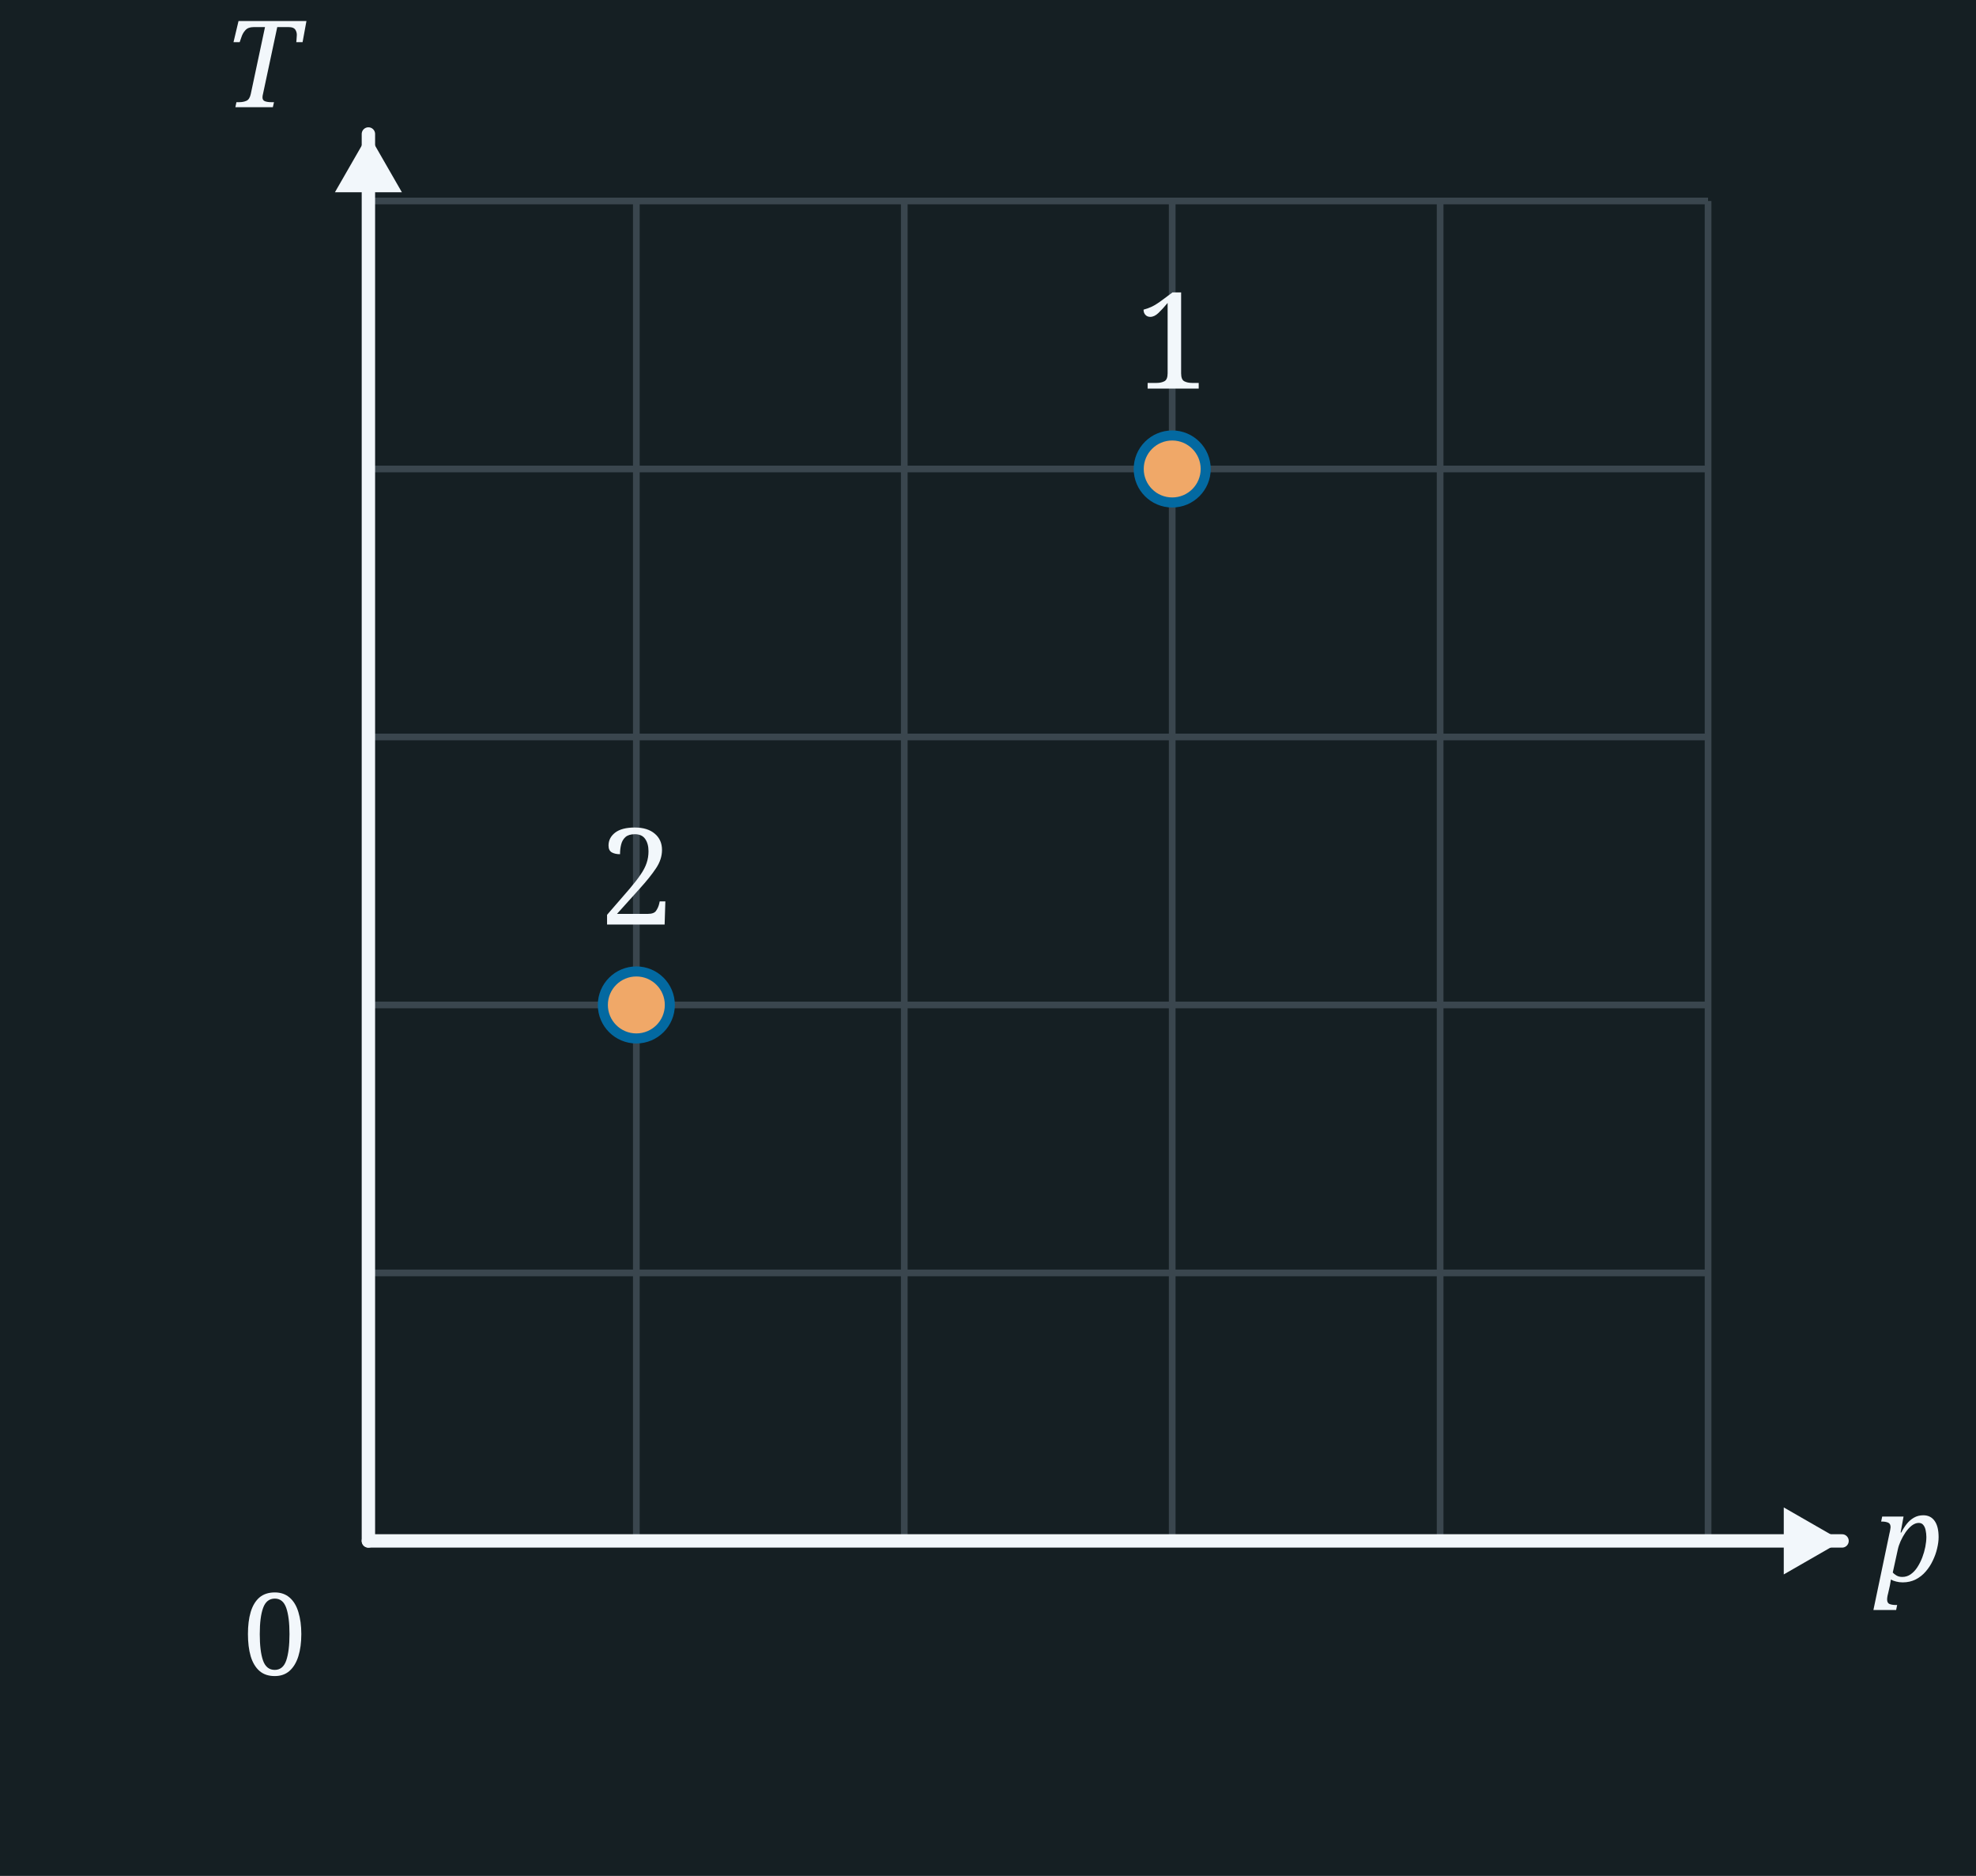
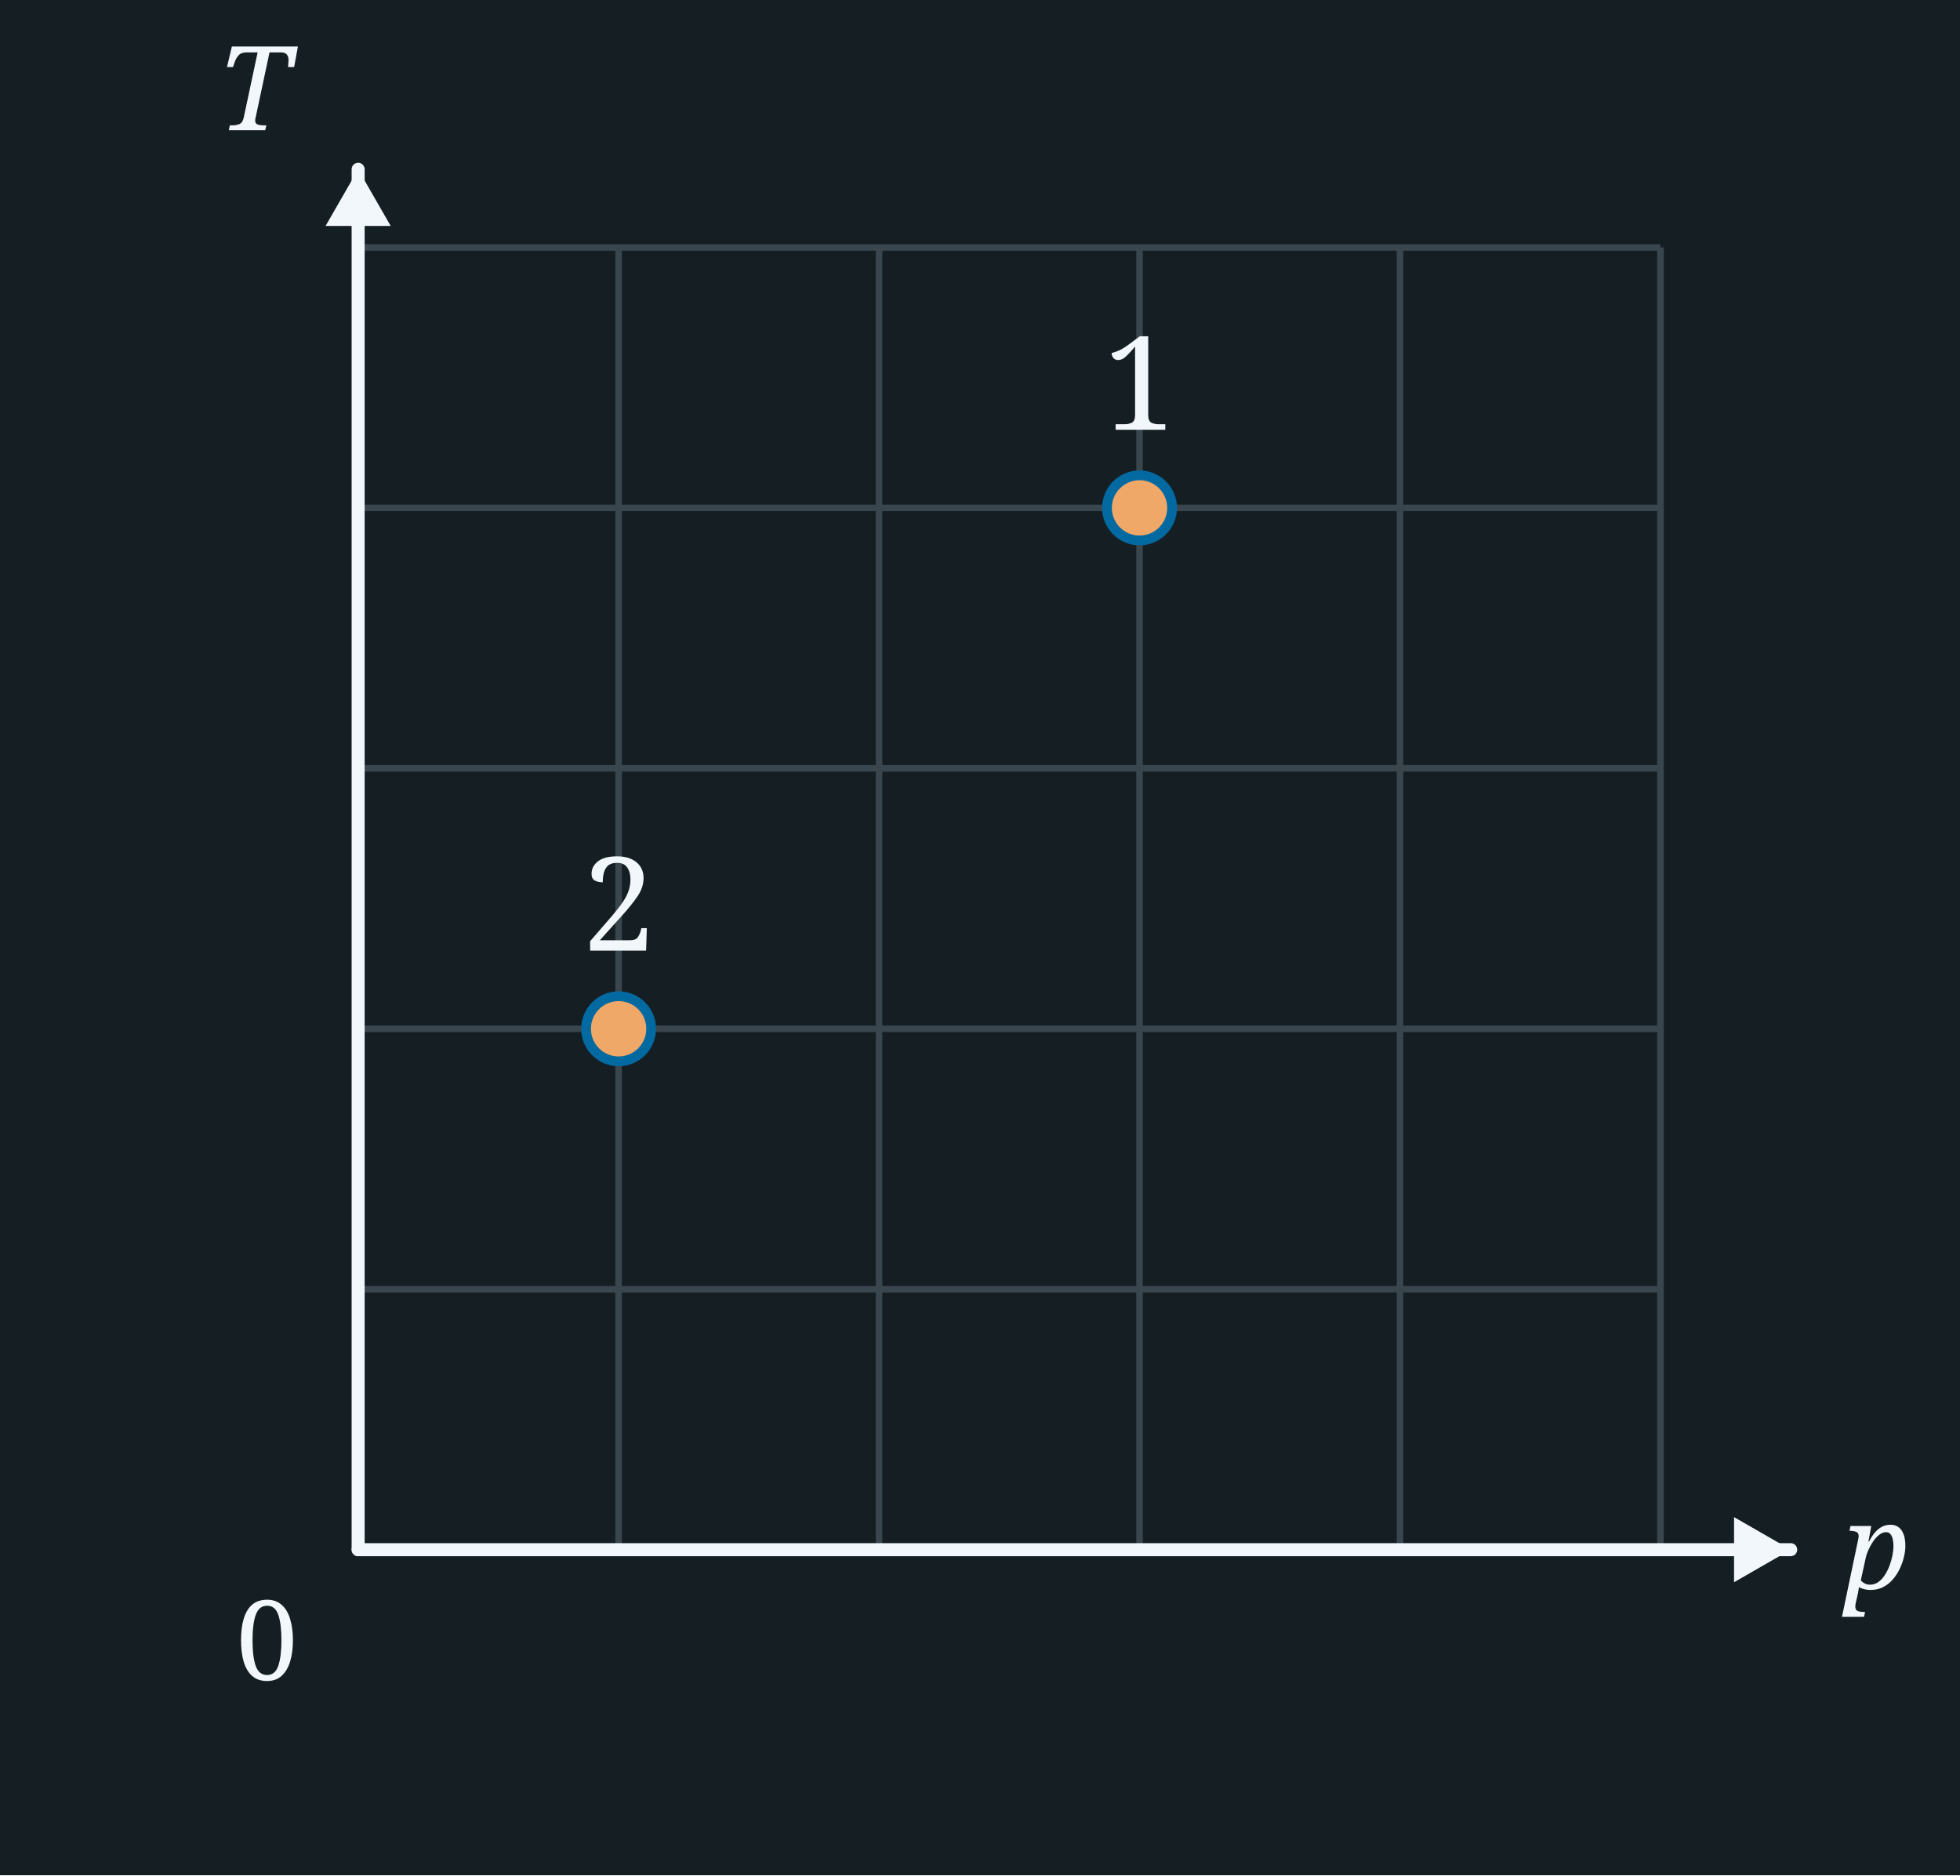
- <svg xmlns="http://www.w3.org/2000/svg" width="295" height="280" viewBox="0 0 295 280">
-   <rect x="0" y="0" width="295" height="280" fill="#151F23" />
-   <line x1="55" y1="30" x2="55" y2="230" stroke="#3A464E" stroke-width="1" />
-   <line x1="95" y1="30" x2="95" y2="230" stroke="#3A464E" stroke-width="1" />
-   <line x1="135" y1="30" x2="135" y2="230" stroke="#3A464E" stroke-width="1" />
-   <line x1="175" y1="30" x2="175" y2="230" stroke="#3A464E" stroke-width="1" />
-   <line x1="215" y1="30" x2="215" y2="230" stroke="#3A464E" stroke-width="1" />
-   <line x1="255" y1="30" x2="255" y2="230" stroke="#3A464E" stroke-width="1" />
-   <line x1="55" y1="30" x2="255" y2="30" stroke="#3A464E" stroke-width="1" />
-   <line x1="55" y1="70" x2="255" y2="70" stroke="#3A464E" stroke-width="1" />
-   <line x1="55" y1="110" x2="255" y2="110" stroke="#3A464E" stroke-width="1" />
-   <line x1="55" y1="150" x2="255" y2="150" stroke="#3A464E" stroke-width="1" />
-   <line x1="55" y1="190" x2="255" y2="190" stroke="#3A464E" stroke-width="1" />
-   <line x1="55" y1="230" x2="255" y2="230" stroke="#3A464E" stroke-width="1" />
-   <line x1="55.0" y1="230.0" x2="55.0" y2="20.0" stroke="#F2F7FB" stroke-width="2" stroke-linecap="round" />
-   <polygon points="55.0,20.0 60.0,28.7 50.0,28.7" fill="#F2F7FB" />
-   <line x1="55.0" y1="230.0" x2="275.0" y2="230.0" stroke="#F2F7FB" stroke-width="2" stroke-linecap="round" />
-   <polygon points="275.0,230.0 266.3,235.0 266.3,225.0" fill="#F2F7FB" />
-   <text x="41.0" y="250.0" font-family="Georgia, serif" font-weight="normal" font-size="17" fill="#F2F7FB" text-anchor="middle">0</text>
-   <text x="39.0" y="16.0" font-family="Georgia, serif" font-style="italic" font-weight="normal" font-size="18" fill="#F2F7FB" text-anchor="middle">T</text>
-   <text x="285.0" y="236.0" font-family="Georgia, serif" font-style="italic" font-weight="normal" font-size="18" fill="#F2F7FB" text-anchor="middle">p</text>
-   <circle cx="175.0" cy="70.0" r="5" fill="#f0a868" stroke="#0369a1" stroke-width="1.5" />
-   <circle cx="95.0" cy="150.0" r="5" fill="#f0a868" stroke="#0369a1" stroke-width="1.5" />
-   <text x="175.0" y="58.0" font-family="Georgia, serif" font-weight="normal" font-size="20" fill="#F2F7FB" text-anchor="middle">1</text>
-   <text x="95.0" y="138.0" font-family="Georgia, serif" font-weight="normal" font-size="20" fill="#F2F7FB" text-anchor="middle">2</text>
+ <svg xmlns="http://www.w3.org/2000/svg" width="301" height="288" viewBox="0 0 301 288">
+   <rect x="0" y="0" width="301" height="288" fill="#151F23" />
+   <line x1="55" y1="38" x2="55" y2="238" stroke="#3A464E" stroke-width="1" />
+   <line x1="95" y1="38" x2="95" y2="238" stroke="#3A464E" stroke-width="1" />
+   <line x1="135" y1="38" x2="135" y2="238" stroke="#3A464E" stroke-width="1" />
+   <line x1="175" y1="38" x2="175" y2="238" stroke="#3A464E" stroke-width="1" />
+   <line x1="215" y1="38" x2="215" y2="238" stroke="#3A464E" stroke-width="1" />
+   <line x1="255" y1="38" x2="255" y2="238" stroke="#3A464E" stroke-width="1" />
+   <line x1="55" y1="38" x2="255" y2="38" stroke="#3A464E" stroke-width="1" />
+   <line x1="55" y1="78" x2="255" y2="78" stroke="#3A464E" stroke-width="1" />
+   <line x1="55" y1="118" x2="255" y2="118" stroke="#3A464E" stroke-width="1" />
+   <line x1="55" y1="158" x2="255" y2="158" stroke="#3A464E" stroke-width="1" />
+   <line x1="55" y1="198" x2="255" y2="198" stroke="#3A464E" stroke-width="1" />
+   <line x1="55" y1="238" x2="255" y2="238" stroke="#3A464E" stroke-width="1" />
+   <line x1="55.0" y1="238.0" x2="55.0" y2="26.0" stroke="#F2F7FB" stroke-width="2" stroke-linecap="round" />
+   <polygon points="55.0,26.0 60.0,34.7 50.0,34.7" fill="#F2F7FB" />
+   <line x1="55.0" y1="238.0" x2="275.0" y2="238.0" stroke="#F2F7FB" stroke-width="2" stroke-linecap="round" />
+   <polygon points="275.0,238.0 266.3,243.0 266.3,233.0" fill="#F2F7FB" />
+   <text x="41.0" y="258.0" font-family="Georgia, serif" font-weight="normal" font-size="17" fill="#F2F7FB" text-anchor="middle">0</text>
+   <text x="39.0" y="20.0" font-family="Georgia, serif" font-style="italic" font-weight="normal" font-size="18" fill="#F2F7FB" text-anchor="middle">T</text>
+   <text x="283.0" y="244.0" font-family="Georgia, serif" font-style="italic" font-weight="normal" font-size="18" fill="#F2F7FB" text-anchor="start">p</text>
+   <circle cx="175.0" cy="78.0" r="5" fill="#f0a868" stroke="#0369a1" stroke-width="1.5" />
+   <circle cx="95.0" cy="158.0" r="5" fill="#f0a868" stroke="#0369a1" stroke-width="1.5" />
+   <text x="175.0" y="66.0" font-family="Georgia, serif" font-weight="normal" font-size="20" fill="#F2F7FB" text-anchor="middle">1</text>
+   <text x="95.0" y="146.0" font-family="Georgia, serif" font-weight="normal" font-size="20" fill="#F2F7FB" text-anchor="middle">2</text>
</svg>
